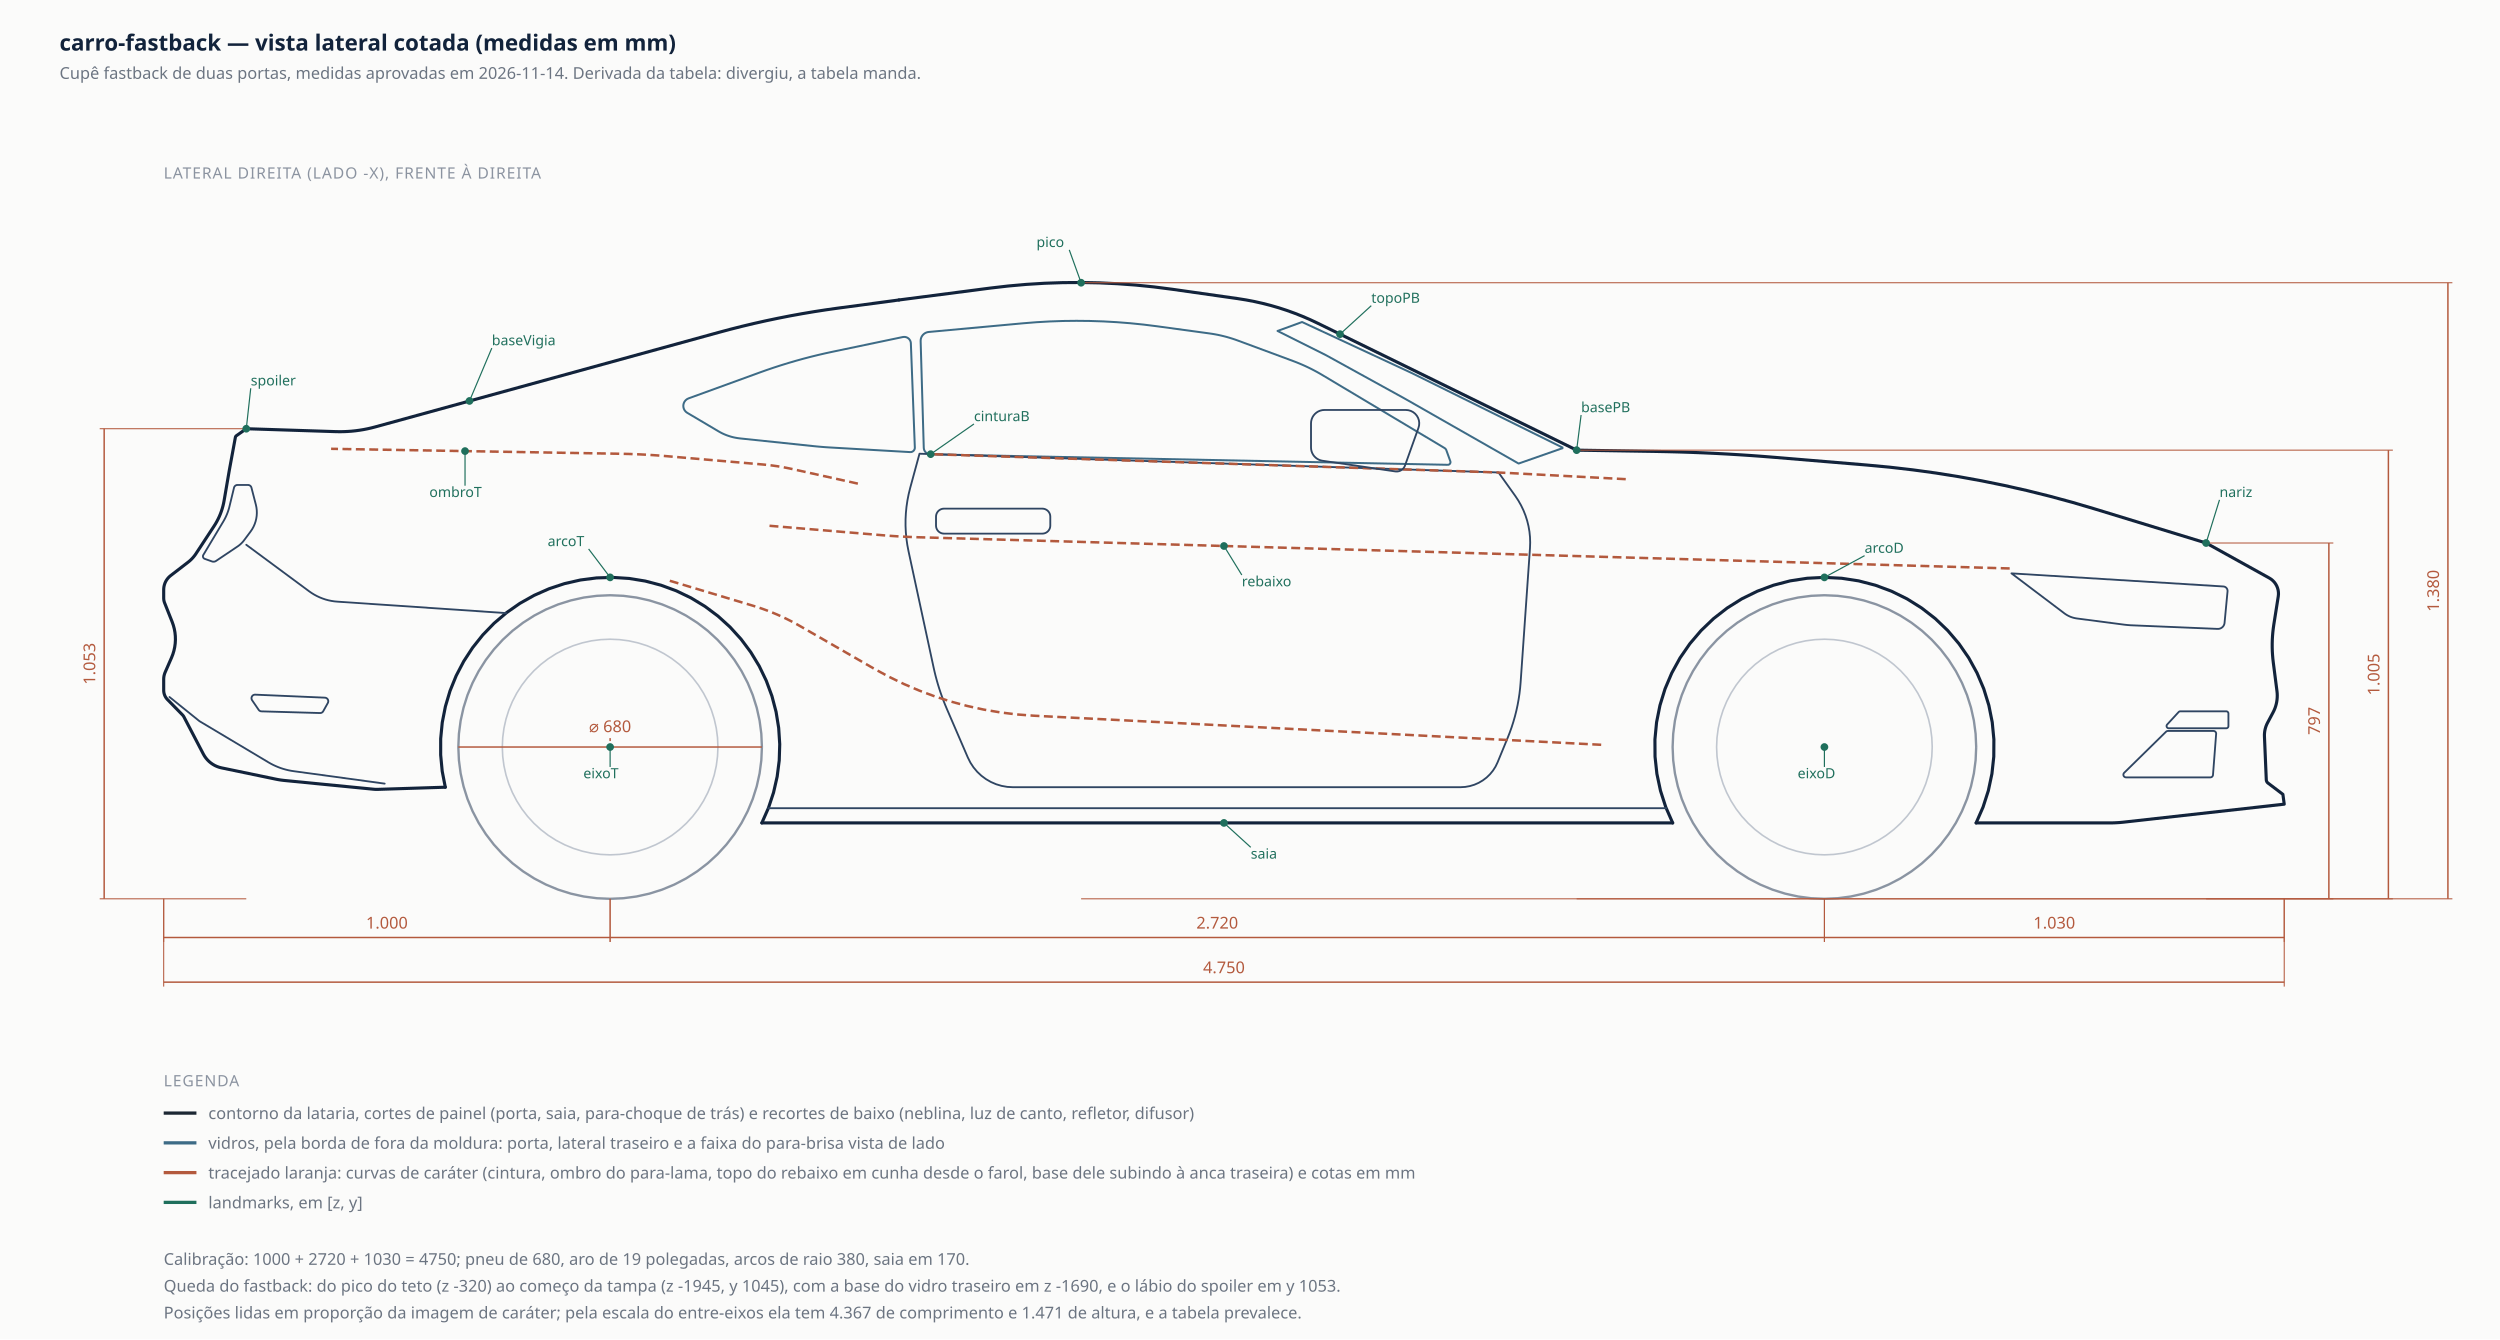
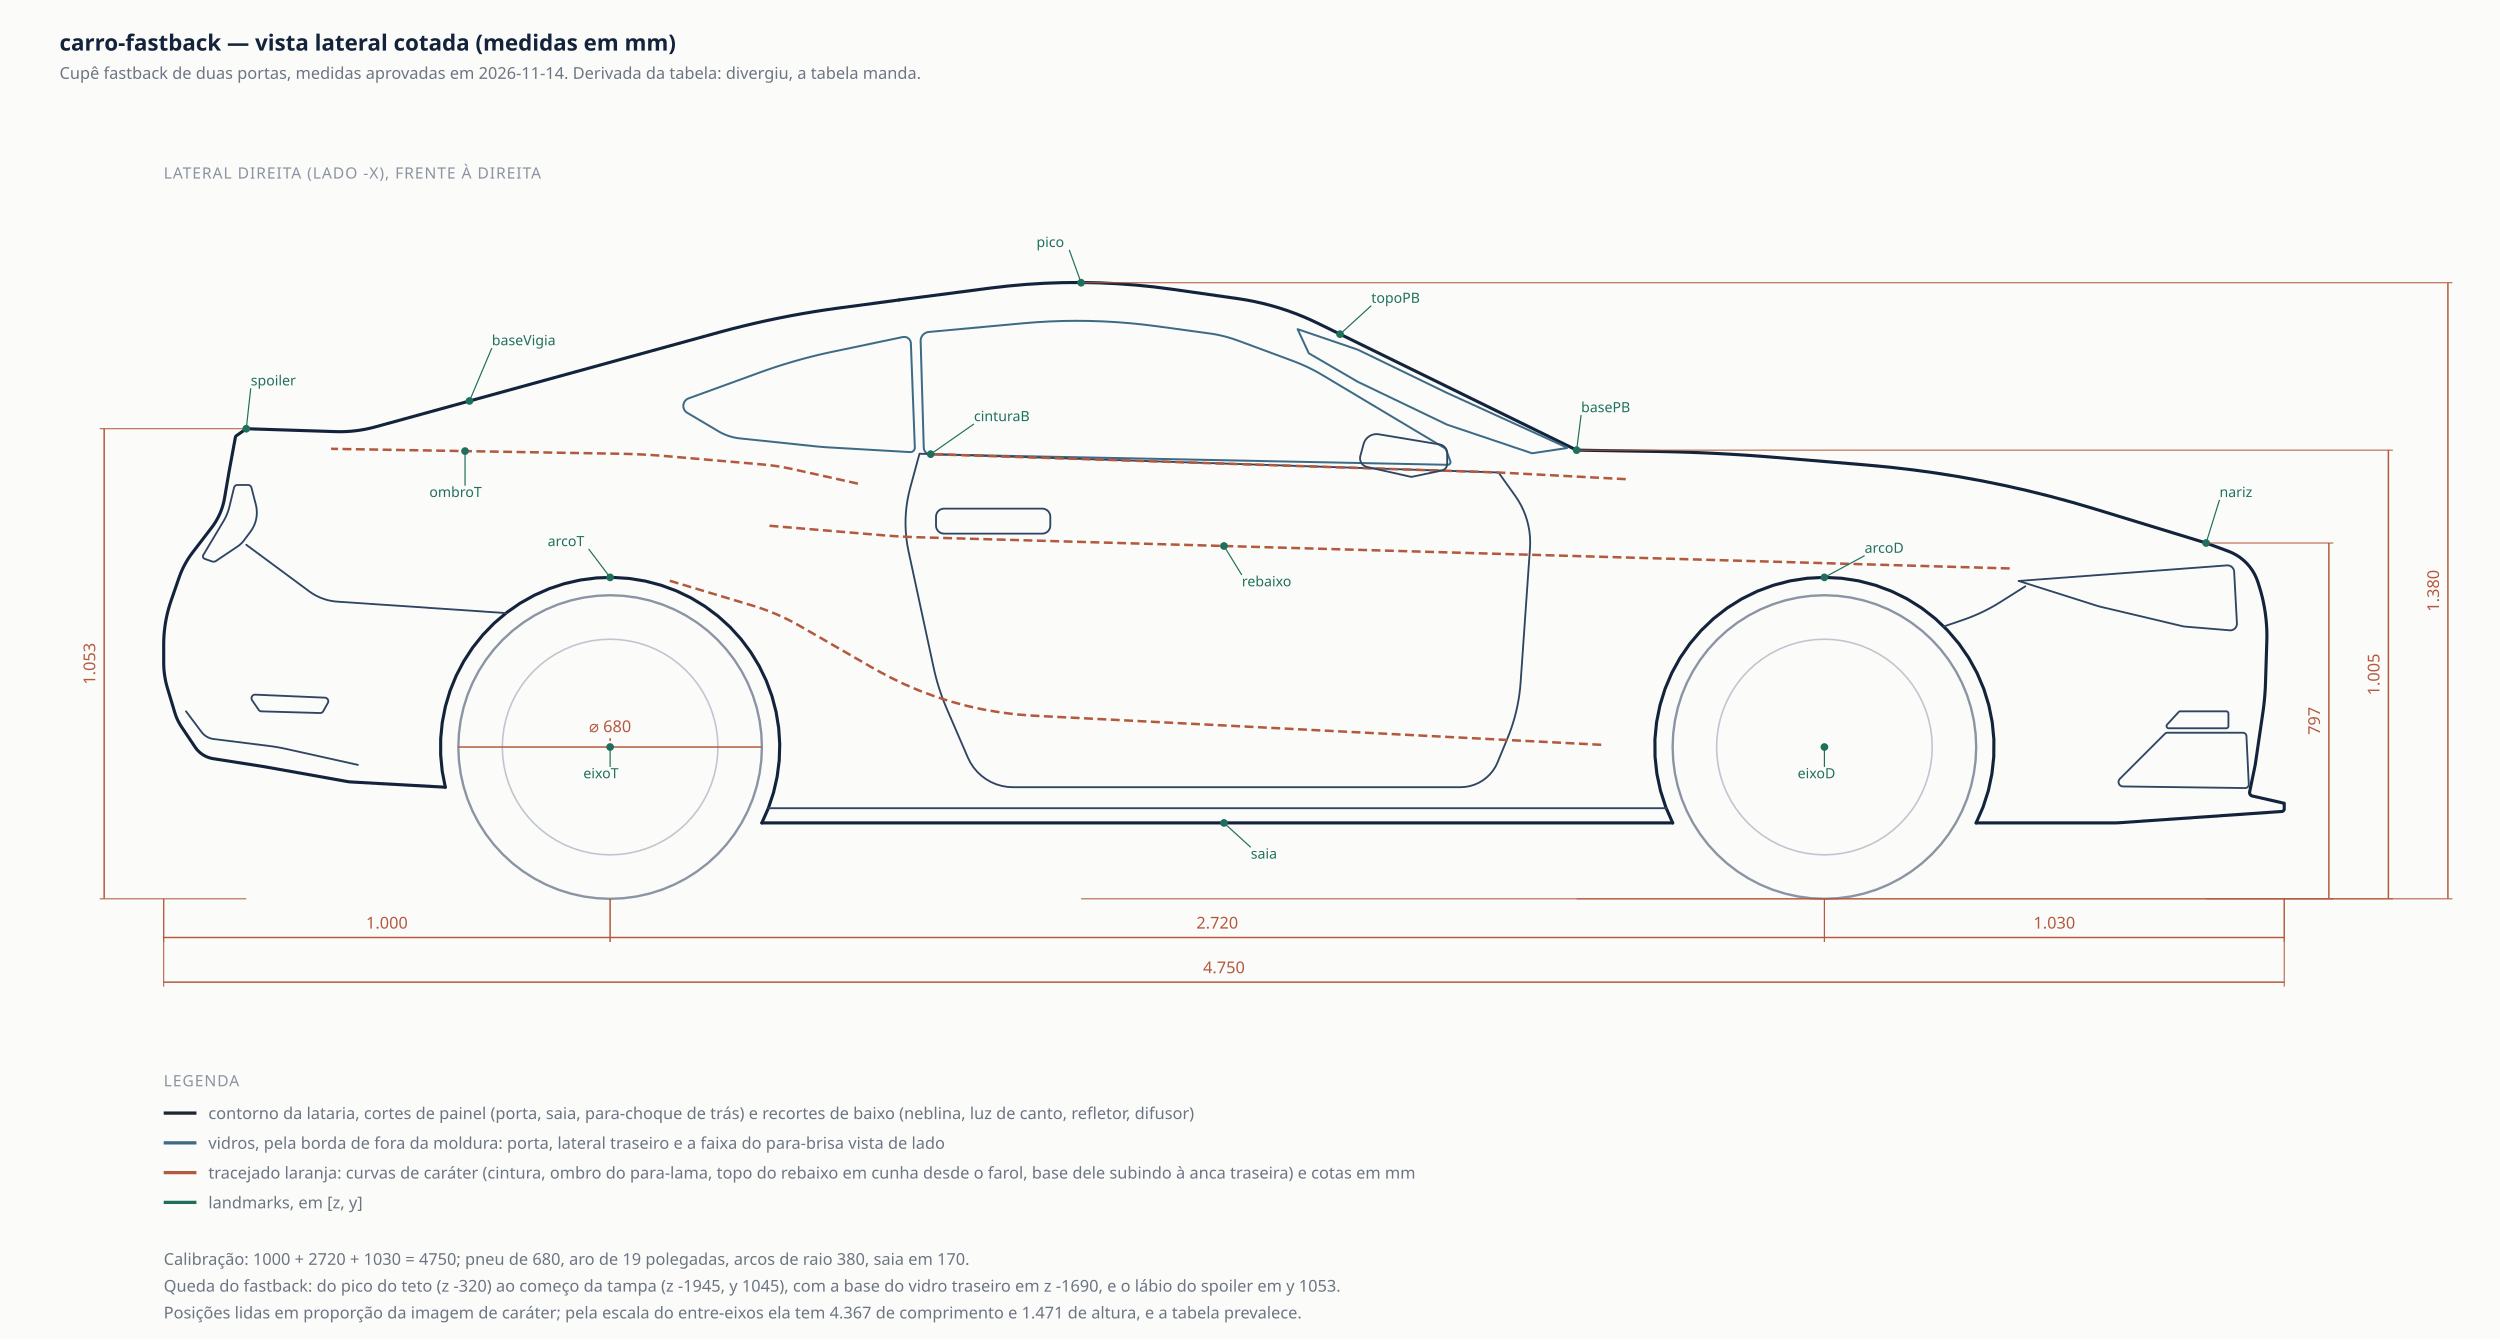
<svg xmlns="http://www.w3.org/2000/svg" viewBox="0 0 1680 900" width="1680" height="900" font-family="ui-sans-serif, system-ui, sans-serif">
  <rect width="1680" height="900" fill="#fbfbfa" />
  <style>
  .contorno{fill:none;stroke:#12233b;stroke-width:2.1;stroke-linejoin:round;stroke-linecap:round}
  .painel{fill:none;stroke:#2f4562;stroke-width:1.25;stroke-linejoin:round;stroke-linecap:round}
  .vidro{fill:none;stroke:#3d6b86;stroke-width:1.35;stroke-linejoin:round}
  .cromo{fill:none;stroke:#8a94a2;stroke-width:1.4;stroke-linejoin:round}
  .roda{fill:none;stroke:#8a94a2;stroke-width:1.6}
  .aro{fill:none;stroke:#c0c6cf;stroke-width:1.1}
  .oculta{fill:none;stroke:#8a94a2;stroke-width:1.1;stroke-dasharray:5 3}
  .eixo{fill:none;stroke:#c8ccd2;stroke-width:1;stroke-dasharray:9 4 2 4}
  .carater{fill:none;stroke:#b3593d;stroke-width:1.7;stroke-dasharray:6 3}
  .corte{fill:none;stroke:#6a4c93;stroke-width:1.9;stroke-dasharray:12 3 2 3}
  .cortet{fill:#6a4c93;font-size:11px;font-weight:700}
  .cota{stroke:#b3593d;stroke-width:1;fill:none}
  .ext{stroke:#b3593d;stroke-width:0.7;fill:none}
  .cotat{fill:#b3593d;font-size:11px}
  .lm{fill:#1f6f5c}
  .lmt{fill:#1f6f5c;font-size:9.5px}
  .tit{fill:#12233b;font-size:15px;font-weight:600}
  .sub{fill:#6b7481;font-size:11px}
  .rot{fill:#8b93a0;font-size:10.5px;letter-spacing:.06em}
</style>
  <text x="40" y="34" class="tit">carro-fastback — vista lateral cotada (medidas em mm)</text>
  <text x="40" y="53" class="sub">Cupê fastback de duas portas, medidas aprovadas em 2026-11-14. Derivada da tabela: divergiu, a tabela manda.</text>
  <text x="110" y="120" class="rot">LATERAL DIREITA (LADO -X), FRENTE À DIREITA</text>
-   <path class="contorno" d="M 1327.96 553 L 1417.48 553 L 1418.48 552.99 L 1419.48 552.98 L 1420.49 552.95 L 1421.49 552.91 L 1422.49 552.86 L 1423.49 552.8 L 1424.5 552.73 L 1425.5 552.64 L 1426.49 552.55 L 1427.49 552.44 L 1535 540.4 L 1534.1 533.8 L 1524.13 526.25 L 1523.92 526.08 L 1523.74 525.9 L 1523.57 525.7 L 1523.41 525.48 L 1523.28 525.25 L 1523.17 525.01 L 1523.08 524.77 L 1523.01 524.51 L 1522.96 524.25 L 1522.94 523.99 L 1521.71 494.9 L 1521.69 493.94 L 1521.73 492.99 L 1521.82 492.03 L 1521.95 491.09 L 1522.14 490.15 L 1522.38 489.22 L 1522.66 488.3 L 1523 487.41 L 1523.38 486.53 L 1523.81 485.67 L 1527.49 478.76 L 1528.15 477.43 L 1528.73 476.06 L 1529.21 474.66 L 1529.61 473.24 L 1529.93 471.79 L 1530.15 470.32 L 1530.28 468.84 L 1530.32 467.36 L 1530.27 465.88 L 1530.12 464.4 L 1527.65 445.19 L 1527.36 442.65 L 1527.14 440.09 L 1526.99 437.54 L 1526.92 434.98 L 1526.92 432.41 L 1526.99 429.85 L 1527.14 427.29 L 1527.36 424.74 L 1527.65 422.2 L 1528.01 419.66 L 1530.99 400.8 L 1531.13 399.34 L 1531.09 397.87 L 1530.87 396.43 L 1530.48 395.01 L 1529.92 393.66 L 1529.2 392.39 L 1528.33 391.21 L 1527.32 390.15 L 1526.19 389.22 L 1524.95 388.43 L 1482.5 364.9" />
+   <path class="contorno" d="M 1327.96 553 L 1419.38 553 L 1420.01 553 L 1420.63 552.99 L 1421.25 552.98 L 1421.88 552.97 L 1422.5 552.95 L 1423.12 552.92 L 1423.74 552.89 L 1424.37 552.86 L 1424.99 552.83 L 1425.61 552.78 L 1533.32 545.32 L 1533.59 545.28 L 1533.85 545.2 L 1534.09 545.08 L 1534.32 544.93 L 1534.52 544.75 L 1534.68 544.54 L 1534.82 544.3 L 1534.92 544.05 L 1534.98 543.79 L 1535 543.52 L 1535 539.8 L 1513.59 534.92 L 1513.24 534.81 L 1512.9 534.65 L 1512.6 534.43 L 1512.33 534.18 L 1512.11 533.88 L 1511.93 533.55 L 1511.81 533.2 L 1511.74 532.84 L 1511.73 532.47 L 1511.77 532.1 L 1515.4 514.51 L 1515.42 514.4 L 1515.44 514.3 L 1515.46 514.2 L 1515.47 514.1 L 1515.49 514 L 1515.51 513.9 L 1515.53 513.79 L 1515.54 513.69 L 1515.56 513.59 L 1515.58 513.49 L 1520.61 479.17 L 1520.9 477.13 L 1521.16 475.1 L 1521.4 473.06 L 1521.61 471.02 L 1521.81 468.97 L 1521.98 466.93 L 1522.12 464.88 L 1522.25 462.83 L 1522.35 460.78 L 1522.42 458.73 L 1523.3 430.87 L 1523.36 427.13 L 1523.29 423.39 L 1523.09 419.66 L 1522.76 415.93 L 1522.31 412.22 L 1521.74 408.52 L 1521.04 404.85 L 1520.22 401.2 L 1519.27 397.58 L 1518.2 394 L 1517.33 391.25 L 1516.3 388.46 L 1515.03 385.77 L 1513.51 383.21 L 1511.77 380.8 L 1509.82 378.55 L 1507.67 376.5 L 1505.35 374.64 L 1502.86 373.01 L 1500.24 371.61 L 1497.5 370.45 L 1482.5 364.9" />
  <path class="contorno" d="M 1482.5 364.9 L 1407.5 341.95 L 1392.51 337.54 L 1377.43 333.45 L 1362.26 329.68 L 1347.02 326.24 L 1331.71 323.12 L 1316.33 320.33 L 1300.9 317.87 L 1285.42 315.75 L 1269.9 313.95 L 1254.34 312.49 L 1192.58 307.34 L 1184.57 306.7 L 1176.55 306.11 L 1168.52 305.58 L 1160.5 305.1 L 1152.47 304.67 L 1144.43 304.3 L 1136.4 303.98 L 1128.36 303.72 L 1120.32 303.51 L 1112.28 303.35 L 1059.5 302.5" />
  <path class="contorno" d="M 1059.5 302.5 L 885.59 217.25 L 880.48 214.84 L 875.29 212.59 L 870.03 210.51 L 864.72 208.59 L 859.34 206.84 L 853.91 205.26 L 848.44 203.86 L 842.92 202.62 L 837.37 201.56 L 831.79 200.67 L 787.6 194.37 L 775.43 192.8 L 763.23 191.56 L 750.99 190.66 L 738.74 190.08 L 726.47 189.84 L 714.21 189.93 L 701.95 190.35 L 689.7 191.11 L 677.48 192.2 L 665.3 193.61 L 604.1 201.58" />
  <path class="contorno" d="M 604.1 201.58 L 563.3 207.04 L 555.16 208.19 L 547.04 209.44 L 538.93 210.81 L 530.84 212.28 L 522.78 213.87 L 514.73 215.56 L 506.71 217.36 L 498.72 219.27 L 490.75 221.29 L 482.81 223.42 L 252.17 286.88 L 249.54 287.56 L 246.9 288.16 L 244.24 288.68 L 241.56 289.12 L 238.88 289.48 L 236.18 289.76 L 233.48 289.95 L 230.77 290.07 L 228.06 290.1 L 225.35 290.05 L 165.5 288.1" />
-   <path class="contorno" d="M 165.5 288.1 L 158.9 292.78 L 158.79 292.86 L 158.68 292.95 L 158.59 293.06 L 158.5 293.16 L 158.42 293.28 L 158.35 293.4 L 158.29 293.52 L 158.24 293.65 L 158.2 293.78 L 158.17 293.92 L 154.11 315.95 L 154.11 315.96 L 154.11 315.97 L 154.1 315.98 L 154.1 315.99 L 154.1 316 L 154.1 316.01 L 154.1 316.02 L 154.09 316.03 L 154.09 316.04 L 154.09 316.05 L 150.59 336.46 L 150.24 338.27 L 149.81 340.07 L 149.31 341.85 L 148.74 343.61 L 148.1 345.35 L 147.39 347.05 L 146.6 348.73 L 145.75 350.37 L 144.84 351.97 L 143.85 353.54 L 131.72 372.02 L 131.27 372.68 L 130.8 373.33 L 130.3 373.96 L 129.79 374.57 L 129.25 375.17 L 128.7 375.75 L 128.12 376.31 L 127.53 376.85 L 126.92 377.37 L 126.29 377.87 L 114.68 386.8 L 113.84 387.51 L 113.07 388.29 L 112.38 389.14 L 111.76 390.05 L 111.23 391.01 L 110.79 392.01 L 110.45 393.06 L 110.2 394.12 L 110.05 395.21 L 110 396.31 L 110 401.88 L 110.01 402.22 L 110.03 402.56 L 110.06 402.9 L 110.1 403.23 L 110.16 403.57 L 110.23 403.9 L 110.31 404.23 L 110.41 404.56 L 110.52 404.88 L 110.64 405.2 L 115.66 417.83 L 116.48 420.17 L 117.12 422.57 L 117.57 425.01 L 117.82 427.48 L 117.88 429.96 L 117.74 432.43 L 117.4 434.89 L 116.87 437.31 L 116.15 439.69 L 115.25 442 L 111.01 451.7 L 110.82 452.16 L 110.65 452.62 L 110.5 453.09 L 110.37 453.57 L 110.25 454.05 L 110.16 454.54 L 110.09 455.03 L 110.04 455.52 L 110.01 456.02 L 110 456.51 L 110 463.83 L 110.03 464.53 L 110.11 465.22 L 110.24 465.9 L 110.43 466.57 L 110.67 467.23 L 110.95 467.86 L 111.29 468.47 L 111.67 469.06 L 112.1 469.61 L 112.56 470.12 L 122.58 480.37 L 122.7 480.5 L 122.82 480.63 L 122.93 480.76 L 123.04 480.9 L 123.15 481.04 L 123.25 481.18 L 123.35 481.33 L 123.44 481.48 L 123.53 481.63 L 123.61 481.78 L 136.65 506.74 L 137.45 508.12 L 138.37 509.42 L 139.4 510.64 L 140.53 511.76 L 141.76 512.77 L 143.07 513.67 L 144.45 514.46 L 145.9 515.11 L 147.4 515.64 L 148.95 516.03 L 185.16 523.55 L 185.79 523.68 L 186.42 523.8 L 187.05 523.91 L 187.68 524.02 L 188.31 524.12 L 188.95 524.21 L 189.58 524.29 L 190.22 524.37 L 190.85 524.45 L 191.49 524.51 L 250.95 530.35 L 251.26 530.38 L 251.57 530.4 L 251.88 530.42 L 252.19 530.44 L 252.5 530.45 L 252.81 530.46 L 253.13 530.46 L 253.44 530.46 L 253.75 530.46 L 254.06 530.45 L 299.24 529" />
+   <path class="contorno" d="M 165.5 288.1 L 158.9 292.78 L 158.79 292.86 L 158.68 292.95 L 158.59 293.06 L 158.5 293.16 L 158.42 293.28 L 158.35 293.4 L 158.29 293.52 L 158.24 293.65 L 158.2 293.78 L 158.17 293.92 L 154.11 315.95 L 154.11 315.96 L 154.11 315.97 L 154.1 315.98 L 154.1 315.99 L 154.1 316 L 154.1 316.01 L 154.1 316.02 L 154.09 316.03 L 154.09 316.04 L 154.09 316.05 L 150.88 334.77 L 150.46 336.9 L 149.94 339.01 L 149.31 341.1 L 148.59 343.15 L 147.77 345.16 L 146.85 347.13 L 145.83 349.06 L 144.73 350.93 L 143.54 352.75 L 142.25 354.51 L 129.39 371.31 L 128.25 372.85 L 127.15 374.43 L 126.11 376.04 L 125.12 377.69 L 124.18 379.37 L 123.3 381.08 L 122.47 382.81 L 121.7 384.57 L 120.99 386.35 L 120.33 388.16 L 114.95 403.7 L 114.02 406.55 L 113.18 409.43 L 112.44 412.33 L 111.79 415.26 L 111.25 418.21 L 110.8 421.18 L 110.45 424.15 L 110.2 427.14 L 110.05 430.14 L 110 433.14 L 110 445.19 L 110.03 446.94 L 110.1 448.69 L 110.23 450.43 L 110.41 452.17 L 110.64 453.91 L 110.92 455.63 L 111.24 457.35 L 111.62 459.06 L 112.05 460.75 L 112.53 462.43 L 117.44 478.8 L 117.77 479.83 L 118.12 480.84 L 118.51 481.85 L 118.92 482.84 L 119.37 483.83 L 119.84 484.79 L 120.35 485.75 L 120.88 486.68 L 121.44 487.6 L 122.02 488.51 L 131.12 502.07 L 131.99 503.26 L 132.97 504.38 L 134.03 505.42 L 135.17 506.37 L 136.38 507.21 L 137.67 507.96 L 139.01 508.6 L 140.39 509.12 L 141.82 509.53 L 143.27 509.82 L 176.56 515.05 L 176.75 515.08 L 176.93 515.11 L 177.12 515.14 L 177.31 515.17 L 177.5 515.2 L 177.69 515.24 L 177.88 515.27 L 178.06 515.3 L 178.25 515.33 L 178.44 515.37 L 233.06 525.14 L 233.35 525.19 L 233.64 525.24 L 233.93 525.28 L 234.22 525.32 L 234.51 525.36 L 234.8 525.39 L 235.09 525.42 L 235.38 525.44 L 235.67 525.46 L 235.96 525.48 L 299.24 529" />
  <path class="contorno" d="M 299.24 529 L 297.16 518.25 L 296.13 507.34 L 296.14 496.39 L 297.2 485.49 L 299.31 474.74 L 302.43 464.24 L 306.55 454.1 L 311.63 444.39 L 317.61 435.22 L 324.45 426.66 L 332.07 418.79 L 340.42 411.7 L 349.4 405.44 L 358.95 400.07 L 368.97 395.64 L 379.36 392.19 L 390.04 389.76 L 400.9 388.36 L 411.85 388.02 L 422.78 388.72 L 433.59 390.47 L 444.19 393.25 L 454.47 397.03 L 464.33 401.78 L 473.7 407.46 L 482.48 414.01 L 490.59 421.37 L 497.96 429.48 L 504.51 438.25 L 510.19 447.61 L 514.95 457.48 L 518.74 467.76 L 521.52 478.35 L 523.27 489.16 L 523.98 500.09 L 523.64 511.04 L 522.25 521.9 L 519.82 532.58 L 516.38 542.98 L 511.96 553" />
  <path class="contorno" d="M 511.96 553 L 1124.04 553" />
  <path class="contorno" d="M 1124.04 553 L 1119.39 542.38 L 1115.84 531.35 L 1113.43 520.01 L 1112.18 508.48 L 1112.11 496.89 L 1113.22 485.35 L 1115.5 473.98 L 1118.91 462.91 L 1123.44 452.23 L 1129.02 442.08 L 1135.61 432.54 L 1143.13 423.72 L 1151.51 415.7 L 1160.66 408.59 L 1170.48 402.43 L 1180.88 397.31 L 1191.75 393.27 L 1202.97 390.35 L 1214.42 388.59 L 1226 388 L 1237.58 388.59 L 1249.03 390.35 L 1260.25 393.27 L 1271.12 397.31 L 1281.52 402.43 L 1291.34 408.59 L 1300.49 415.7 L 1308.87 423.72 L 1316.39 432.54 L 1322.98 442.08 L 1328.56 452.23 L 1333.09 462.91 L 1336.5 473.98 L 1338.78 485.35 L 1339.89 496.89 L 1339.82 508.48 L 1338.57 520.01 L 1336.16 531.35 L 1332.61 542.38 L 1327.96 553" />
  <path class="vidro" d="M 972.88 312.35 L 973.23 312.32 L 973.56 312.23 L 973.87 312.07 L 974.15 311.86 L 974.38 311.6 L 974.55 311.3 L 974.67 310.97 L 974.72 310.62 L 974.7 310.27 L 974.61 309.94 L 971.96 302.61 L 971.89 302.42 L 971.8 302.23 L 971.7 302.05 L 971.58 301.88 L 971.46 301.72 L 971.32 301.56 L 971.17 301.42 L 971.02 301.29 L 970.85 301.16 L 970.68 301.05 L 888.69 252.07 L 886.79 250.96 L 884.87 249.88 L 882.92 248.84 L 880.96 247.83 L 878.98 246.86 L 876.98 245.92 L 874.97 245.03 L 872.94 244.17 L 870.89 243.34 L 868.83 242.56 L 831.77 228.83 L 829.92 228.17 L 828.05 227.55 L 826.17 226.97 L 824.27 226.42 L 822.37 225.93 L 820.45 225.47 L 818.53 225.05 L 816.59 224.68 L 814.65 224.35 L 812.7 224.06 L 777.5 219.25 L 768.53 218.13 L 759.53 217.21 L 750.51 216.5 L 741.48 215.99 L 732.44 215.69 L 723.4 215.59 L 714.36 215.7 L 705.32 216.02 L 696.29 216.54 L 687.27 217.27 L 624.11 223.08 L 623.22 223.23 L 622.36 223.52 L 621.56 223.92 L 620.82 224.45 L 620.17 225.08 L 619.62 225.8 L 619.19 226.59 L 618.88 227.44 L 618.71 228.33 L 618.67 229.23 L 620.77 300.92 L 620.85 301.6 L 621.02 302.26 L 621.29 302.89 L 621.66 303.47 L 622.1 303.98 L 622.63 304.43 L 623.21 304.79 L 623.84 305.05 L 624.5 305.22 L 625.18 305.29 L 972.88 312.35" />
-   <path class="vidro" d="M 1050.5 301 L 1020.5 311.5 L 943.7 267.7 L 890.9 238.6 L 858.5 222.4 L 875 216.4 L 948.5 250.6 L 1050.5 301" />
+   <path class="vidro" d="M 1053.5 301 L 1029.5 304.6 L 972.5 285.4 L 912.5 256.6 L 879.5 237.4 L 872 221.2 L 912.5 235 L 972.5 264.1 L 1053.5 301" />
  <path class="vidro" d="M 611.6 303.81 L 612.1 303.8 L 612.59 303.7 L 613.06 303.53 L 613.49 303.28 L 613.88 302.96 L 614.2 302.58 L 614.46 302.15 L 614.65 301.69 L 614.75 301.2 L 614.77 300.7 L 612.1 230.72 L 612.01 229.95 L 611.78 229.2 L 611.42 228.51 L 610.95 227.88 L 610.38 227.35 L 609.72 226.92 L 609 226.62 L 608.24 226.44 L 607.46 226.4 L 606.68 226.49 L 559.64 236.34 L 554.63 237.42 L 549.63 238.58 L 544.65 239.81 L 539.69 241.11 L 534.75 242.48 L 529.83 243.92 L 524.93 245.43 L 520.05 247.01 L 515.19 248.66 L 510.36 250.38 L 462.73 267.7 L 461.64 268.24 L 460.7 269.01 L 459.96 269.97 L 459.45 271.08 L 459.2 272.27 L 459.23 273.49 L 459.52 274.67 L 460.08 275.75 L 460.86 276.68 L 461.83 277.42 L 482.73 289.79 L 484.08 290.55 L 485.46 291.26 L 486.87 291.9 L 488.31 292.48 L 489.77 292.99 L 491.25 293.45 L 492.75 293.84 L 494.26 294.16 L 495.79 294.42 L 497.32 294.62 L 546.92 299.82 L 548.04 299.93 L 549.15 300.04 L 550.27 300.14 L 551.39 300.24 L 552.51 300.33 L 553.62 300.42 L 554.74 300.51 L 555.86 300.58 L 556.98 300.66 L 558.1 300.72 L 611.6 303.81" />
  <path class="painel" d="M 1007 317.5 L 1018.25 333.25 L 1020.3 336.35 L 1022.14 339.58 L 1023.75 342.93 L 1025.12 346.38 L 1026.26 349.92 L 1027.14 353.52 L 1027.78 357.19 L 1028.16 360.88 L 1028.28 364.6 L 1028.15 368.31 L 1021.85 458.62 L 1021.52 462.46 L 1021.07 466.28 L 1020.49 470.09 L 1019.8 473.88 L 1018.98 477.64 L 1018.04 481.38 L 1016.98 485.08 L 1015.81 488.75 L 1014.51 492.38 L 1013.1 495.96 L 1006.38 512.28 L 1005 515.15 L 1003.29 517.83 L 1001.27 520.3 L 998.98 522.51 L 996.44 524.43 L 993.7 526.05 L 990.78 527.33 L 987.73 528.25 L 984.6 528.81 L 981.42 529 L 680.7 529 L 676.87 528.78 L 673.09 528.11 L 669.41 527.01 L 665.89 525.49 L 662.57 523.57 L 659.49 521.28 L 656.7 518.65 L 654.23 515.71 L 652.12 512.51 L 650.4 509.08 L 636.32 476.48 L 635.19 473.78 L 634.1 471.06 L 633.08 468.32 L 632.1 465.56 L 631.18 462.78 L 630.32 459.99 L 629.51 457.17 L 628.75 454.35 L 628.05 451.51 L 627.4 448.65 L 610.53 370.45 L 609.72 366.22 L 609.12 361.96 L 608.72 357.67 L 608.52 353.37 L 608.53 349.07 L 608.75 344.77 L 609.17 340.49 L 609.8 336.23 L 610.63 332.01 L 611.66 327.83 L 617.9 304.9 L 1007 317.5" />
  <path class="painel" d="M 516.33 543.1 L 1119.67 543.1" />
  <path class="painel" d="M 340.03 412 L 226.71 404.31 L 224.67 404.12 L 222.64 403.8 L 220.64 403.38 L 218.66 402.84 L 216.72 402.18 L 214.82 401.42 L 212.96 400.55 L 211.16 399.58 L 209.42 398.51 L 207.73 397.34 L 165.5 366.1" />
  <path class="carater" d="M 1092.5 322 L 1016.15 317.98 L 1014.32 317.89 L 1012.49 317.8 L 1010.66 317.71 L 1008.83 317.63 L 1007 317.55 L 1005.17 317.47 L 1003.34 317.4 L 1001.5 317.33 L 999.67 317.27 L 997.84 317.2 L 625.4 305.2" />
  <path class="carater" d="M 576.5 325 L 532.19 315.15 L 530.26 314.74 L 528.31 314.35 L 526.36 313.98 L 524.41 313.64 L 522.45 313.32 L 520.49 313.04 L 518.52 312.77 L 516.55 312.54 L 514.58 312.33 L 512.61 312.14 L 448.04 306.55 L 444.93 306.29 L 441.82 306.05 L 438.71 305.84 L 435.6 305.64 L 432.49 305.47 L 429.37 305.32 L 426.25 305.19 L 423.14 305.08 L 420.02 305 L 416.9 304.93 L 222.5 301.6" />
  <path class="carater" d="M 1350.5 382 L 617.64 361.05 L 615.17 360.98 L 612.7 360.88 L 610.24 360.78 L 607.77 360.66 L 605.31 360.53 L 602.85 360.39 L 600.38 360.23 L 597.92 360.06 L 595.46 359.87 L 593 359.67 L 515.6 353.2" />
  <path class="carater" d="M 1076 500.5 L 694.65 480.95 L 683.37 480.11 L 672.15 478.73 L 661 476.83 L 649.95 474.4 L 639.03 471.46 L 628.26 468 L 617.67 464.04 L 607.27 459.59 L 597.09 454.65 L 587.16 449.24 L 537.58 420.69 L 534.56 418.99 L 531.5 417.37 L 528.4 415.81 L 525.27 414.33 L 522.1 412.92 L 518.9 411.59 L 515.67 410.33 L 512.42 409.14 L 509.13 408.03 L 505.83 407 L 447.5 389.5" />
-   <path class="painel" d="M 1496.91 397.39 L 1496.91 396.91 L 1496.84 396.43 L 1496.7 395.97 L 1496.48 395.54 L 1496.2 395.15 L 1495.86 394.81 L 1495.47 394.53 L 1495.04 394.32 L 1494.58 394.18 L 1494.11 394.11 L 1351.7 385.3 L 1387.2 412.13 L 1387.96 412.67 L 1388.74 413.17 L 1389.55 413.63 L 1390.38 414.05 L 1391.23 414.43 L 1392.1 414.76 L 1392.99 415.04 L 1393.89 415.28 L 1394.8 415.47 L 1395.72 415.62 L 1427.37 419.76 L 1427.9 419.82 L 1428.43 419.88 L 1428.95 419.94 L 1429.48 419.99 L 1430.01 420.04 L 1430.53 420.08 L 1431.06 420.12 L 1431.59 420.16 L 1432.12 420.19 L 1432.65 420.21 L 1490.23 422.62 L 1490.92 422.6 L 1491.59 422.47 L 1492.23 422.25 L 1492.83 421.92 L 1493.38 421.52 L 1493.86 421.03 L 1494.26 420.48 L 1494.57 419.87 L 1494.79 419.22 L 1494.9 418.55 L 1496.91 397.39" />
+   <path class="painel" d="M 1501.35 384.19 L 1501.25 383.48 L 1501.05 382.79 L 1500.73 382.15 L 1500.32 381.56 L 1499.83 381.05 L 1499.25 380.62 L 1498.62 380.29 L 1497.94 380.06 L 1497.23 379.95 L 1496.52 379.94 L 1356.5 390.4 L 1408.38 406.83 L 1408.8 406.96 L 1409.23 407.09 L 1409.66 407.22 L 1410.08 407.34 L 1410.51 407.46 L 1410.94 407.58 L 1411.37 407.69 L 1411.8 407.8 L 1412.23 407.91 L 1412.66 408.01 L 1466.19 420.69 L 1466.45 420.75 L 1466.71 420.81 L 1466.98 420.86 L 1467.24 420.91 L 1467.51 420.95 L 1467.77 420.99 L 1468.04 421.03 L 1468.31 421.06 L 1468.57 421.09 L 1468.84 421.11 L 1498.35 423.57 L 1499.12 423.57 L 1499.88 423.44 L 1500.6 423.18 L 1501.27 422.8 L 1501.86 422.31 L 1502.37 421.73 L 1502.76 421.08 L 1503.04 420.36 L 1503.2 419.61 L 1503.22 418.84 L 1501.35 384.19" />
  <path class="painel" d="M 168.97 327.7 L 168.87 327.4 L 168.73 327.11 L 168.56 326.85 L 168.35 326.61 L 168.11 326.4 L 167.85 326.23 L 167.57 326.08 L 167.27 325.98 L 166.96 325.92 L 166.64 325.9 L 159.59 325.9 L 159.27 325.92 L 158.96 325.98 L 158.65 326.09 L 158.37 326.23 L 158.1 326.41 L 157.87 326.63 L 157.66 326.87 L 157.49 327.14 L 157.35 327.43 L 157.26 327.73 L 154.19 340.39 L 153.92 341.44 L 153.61 342.48 L 153.28 343.51 L 152.91 344.53 L 152.52 345.54 L 152.09 346.54 L 151.64 347.52 L 151.15 348.49 L 150.64 349.45 L 150.1 350.39 L 136.63 372.92 L 136.49 373.2 L 136.4 373.51 L 136.37 373.83 L 136.4 374.14 L 136.48 374.45 L 136.61 374.74 L 136.79 375 L 137.02 375.22 L 137.28 375.4 L 137.56 375.54 L 142.47 377.29 L 142.74 377.37 L 143.02 377.43 L 143.3 377.46 L 143.58 377.46 L 143.86 377.44 L 144.13 377.39 L 144.4 377.32 L 144.66 377.22 L 144.92 377.1 L 145.16 376.96 L 159.65 367.22 L 160.15 366.87 L 160.64 366.5 L 161.11 366.12 L 161.57 365.72 L 162.02 365.31 L 162.45 364.88 L 162.87 364.44 L 163.28 363.99 L 163.67 363.52 L 164.04 363.03 L 168.35 357.25 L 169.43 355.66 L 170.36 353.98 L 171.13 352.23 L 171.75 350.41 L 172.2 348.55 L 172.49 346.65 L 172.6 344.74 L 172.54 342.82 L 172.31 340.92 L 171.91 339.04 L 168.97 327.7" />
  <path class="painel" d="M 705.8 347.2 L 705.73 346.36 L 705.54 345.53 L 705.21 344.75 L 704.77 344.03 L 704.22 343.38 L 703.57 342.83 L 702.85 342.39 L 702.07 342.06 L 701.24 341.87 L 700.4 341.8 L 634.4 341.8 L 633.56 341.87 L 632.73 342.06 L 631.95 342.39 L 631.23 342.83 L 630.58 343.38 L 630.03 344.03 L 629.59 344.75 L 629.26 345.53 L 629.07 346.36 L 629 347.2 L 629 353.2 L 629.07 354.04 L 629.26 354.87 L 629.59 355.65 L 630.03 356.37 L 630.58 357.02 L 631.23 357.57 L 631.95 358.01 L 632.73 358.34 L 633.56 358.53 L 634.4 358.6 L 700.4 358.6 L 701.24 358.53 L 702.07 358.34 L 702.85 358.01 L 703.57 357.57 L 704.22 357.02 L 704.77 356.37 L 705.21 355.65 L 705.54 354.87 L 705.73 354.04 L 705.8 353.2 L 705.8 347.2" />
-   <path class="painel" d="M 953.2 287.53 L 953.63 285.86 L 953.72 284.14 L 953.49 282.44 L 952.94 280.81 L 952.09 279.32 L 950.97 278.01 L 949.62 276.94 L 948.09 276.15 L 946.44 275.66 L 944.73 275.5 L 890 275.5 L 888.59 275.61 L 887.22 275.94 L 885.91 276.48 L 884.71 277.22 L 883.64 278.14 L 882.72 279.21 L 881.98 280.41 L 881.44 281.72 L 881.11 283.09 L 881 284.5 L 881 300.72 L 881.09 302 L 881.36 303.25 L 881.81 304.45 L 882.42 305.58 L 883.19 306.61 L 884.1 307.51 L 885.12 308.28 L 886.24 308.9 L 887.44 309.35 L 888.7 309.63 L 937.63 316.79 L 938.46 316.85 L 939.28 316.8 L 940.08 316.64 L 940.86 316.37 L 941.59 315.99 L 942.27 315.52 L 942.87 314.96 L 943.39 314.33 L 943.82 313.62 L 944.15 312.87 L 953.2 287.53" />
+   <path class="painel" d="M 972.5 304.58 L 972.44 303.74 L 972.26 302.92 L 971.97 302.13 L 971.58 301.38 L 971.08 300.7 L 970.49 300.1 L 969.82 299.59 L 969.09 299.17 L 968.31 298.86 L 967.49 298.66 L 926.51 291.84 L 925.2 291.71 L 923.88 291.79 L 922.59 292.05 L 921.35 292.5 L 920.18 293.13 L 919.13 293.92 L 918.2 294.86 L 917.41 295.92 L 916.79 297.09 L 916.35 298.33 L 914.16 306.34 L 913.98 307.29 L 913.96 308.26 L 914.09 309.22 L 914.37 310.15 L 914.8 311.02 L 915.37 311.8 L 916.05 312.49 L 916.84 313.06 L 917.7 313.49 L 918.63 313.78 L 947.86 320.36 L 947.99 320.38 L 948.11 320.4 L 948.24 320.42 L 948.37 320.43 L 948.5 320.43 L 948.63 320.43 L 948.76 320.42 L 948.89 320.41 L 949.01 320.39 L 949.14 320.36 L 968.94 316.16 L 969.52 315.99 L 970.08 315.74 L 970.61 315.42 L 971.08 315.04 L 971.5 314.59 L 971.85 314.09 L 972.13 313.54 L 972.33 312.97 L 972.46 312.37 L 972.5 311.76 L 972.5 304.58" />
  <path class="painel" d="M 1497.5 479.5 L 1497.48 479.27 L 1497.43 479.04 L 1497.34 478.82 L 1497.21 478.62 L 1497.06 478.44 L 1496.88 478.29 L 1496.68 478.16 L 1496.46 478.07 L 1496.23 478.02 L 1496 478 L 1465.16 478 L 1465.03 478.01 L 1464.91 478.02 L 1464.79 478.05 L 1464.67 478.08 L 1464.56 478.13 L 1464.44 478.18 L 1464.34 478.24 L 1464.24 478.32 L 1464.14 478.4 L 1464.05 478.48 L 1456.32 486.88 L 1456.11 487.16 L 1455.98 487.48 L 1455.92 487.83 L 1455.95 488.17 L 1456.05 488.5 L 1456.22 488.8 L 1456.46 489.05 L 1456.75 489.24 L 1457.08 489.36 L 1457.42 489.4 L 1496 489.4 L 1496.23 489.38 L 1496.46 489.33 L 1496.68 489.24 L 1496.88 489.11 L 1497.06 488.96 L 1497.21 488.78 L 1497.34 488.58 L 1497.43 488.36 L 1497.48 488.13 L 1497.5 487.9 L 1497.5 479.5" />
-   <path class="painel" d="M 1489.25 493.14 L 1489.25 492.84 L 1489.2 492.55 L 1489.1 492.27 L 1488.96 492.01 L 1488.78 491.78 L 1488.56 491.58 L 1488.31 491.42 L 1488.04 491.3 L 1487.75 491.22 L 1487.46 491.2 L 1456.84 491.2 L 1456.7 491.21 L 1456.56 491.22 L 1456.42 491.25 L 1456.29 491.29 L 1456.15 491.33 L 1456.03 491.39 L 1455.91 491.46 L 1455.79 491.54 L 1455.68 491.62 L 1455.57 491.72 L 1427.44 519.32 L 1427.18 519.65 L 1427 520.03 L 1426.91 520.45 L 1426.93 520.87 L 1427.04 521.28 L 1427.24 521.65 L 1427.53 521.97 L 1427.88 522.2 L 1428.28 522.35 L 1428.7 522.4 L 1485.33 522.4 L 1485.6 522.38 L 1485.86 522.32 L 1486.11 522.22 L 1486.35 522.09 L 1486.56 521.92 L 1486.74 521.72 L 1486.89 521.5 L 1487.01 521.26 L 1487.09 521 L 1487.13 520.74 L 1489.25 493.14" />
+   <path class="painel" d="M 1509.61 494.68 L 1509.57 494.32 L 1509.47 493.97 L 1509.31 493.64 L 1509.11 493.33 L 1508.87 493.06 L 1508.59 492.83 L 1508.27 492.65 L 1507.93 492.51 L 1507.58 492.43 L 1507.21 492.4 L 1456.49 492.4 L 1456.31 492.41 L 1456.12 492.43 L 1455.93 492.47 L 1455.75 492.52 L 1455.58 492.58 L 1455.4 492.66 L 1455.24 492.75 L 1455.08 492.86 L 1454.94 492.98 L 1454.8 493.1 L 1424.53 523.37 L 1424.09 523.92 L 1423.8 524.56 L 1423.66 525.25 L 1423.68 525.95 L 1423.87 526.62 L 1424.21 527.24 L 1424.68 527.76 L 1425.26 528.15 L 1425.91 528.4 L 1426.61 528.49 L 1508.75 529.57 L 1509.14 529.54 L 1509.52 529.45 L 1509.88 529.3 L 1510.21 529.09 L 1510.51 528.83 L 1510.75 528.53 L 1510.95 528.19 L 1511.09 527.83 L 1511.16 527.44 L 1511.18 527.05 L 1509.61 494.68" />
  <path class="painel" d="M 220.3 472.4 L 220.49 471.95 L 220.59 471.47 L 220.59 470.99 L 220.49 470.51 L 220.3 470.06 L 220.02 469.66 L 219.67 469.33 L 219.25 469.07 L 218.79 468.9 L 218.31 468.83 L 171.49 466.81 L 170.97 466.84 L 170.46 466.99 L 169.99 467.25 L 169.6 467.61 L 169.29 468.04 L 169.09 468.53 L 169 469.05 L 169.02 469.58 L 169.16 470.09 L 169.41 470.56 L 173.81 476.99 L 173.95 477.17 L 174.1 477.34 L 174.27 477.49 L 174.45 477.62 L 174.64 477.74 L 174.84 477.84 L 175.06 477.92 L 175.27 477.98 L 175.5 478.02 L 175.72 478.03 L 215.05 479.16 L 215.31 479.15 L 215.57 479.12 L 215.82 479.05 L 216.07 478.96 L 216.3 478.85 L 216.52 478.71 L 216.72 478.54 L 216.91 478.36 L 217.07 478.15 L 217.21 477.93 L 220.3 472.4" />
-   <path class="painel" d="M 113.9 468.4 L 133.51 484.2 L 133.61 484.28 L 133.71 484.36 L 133.81 484.43 L 133.91 484.51 L 134.01 484.58 L 134.12 484.65 L 134.22 484.72 L 134.33 484.79 L 134.44 484.86 L 134.54 484.92 L 180.42 512.3 L 182 513.2 L 183.6 514.03 L 185.24 514.79 L 186.91 515.49 L 188.61 516.13 L 190.32 516.69 L 192.07 517.18 L 193.82 517.61 L 195.6 517.96 L 197.39 518.24 L 258.5 526.6" />
+   <path class="painel" d="M 125 478 L 135.44 491.92 L 136.05 492.67 L 136.72 493.37 L 137.44 494.01 L 138.21 494.59 L 139.02 495.1 L 139.87 495.55 L 140.76 495.93 L 141.67 496.24 L 142.6 496.47 L 143.55 496.63 L 180.88 501.3 L 182 501.44 L 183.12 501.6 L 184.24 501.77 L 185.36 501.94 L 186.48 502.13 L 187.59 502.33 L 188.7 502.54 L 189.81 502.76 L 190.92 502.99 L 192.03 503.23 L 240.5 514" />
+   <path class="painel" d="M 1361 394 L 1344.24 404.58 L 1341.89 406.03 L 1339.5 407.43 L 1337.08 408.76 L 1334.63 410.04 L 1332.15 411.27 L 1329.64 412.43 L 1327.11 413.54 L 1324.55 414.59 L 1321.96 415.57 L 1319.36 416.5 L 1306.22 421" />
  <path class="roda" d="M 1328 502 L 1327.61 493.11 L 1326.45 484.29 L 1324.52 475.6 L 1321.85 467.11 L 1318.44 458.89 L 1314.33 451 L 1309.55 443.5 L 1304.14 436.44 L 1298.12 429.88 L 1291.56 423.86 L 1284.5 418.45 L 1277 413.67 L 1269.11 409.56 L 1260.89 406.15 L 1252.4 403.48 L 1243.71 401.55 L 1234.89 400.39 L 1226 400 L 1217.11 400.39 L 1208.29 401.55 L 1199.6 403.48 L 1191.11 406.15 L 1182.89 409.56 L 1175 413.67 L 1167.5 418.45 L 1160.44 423.86 L 1153.88 429.88 L 1147.86 436.44 L 1142.45 443.5 L 1137.67 451 L 1133.56 458.89 L 1130.15 467.11 L 1127.48 475.6 L 1125.55 484.29 L 1124.39 493.11 L 1124 502 L 1124.39 510.89 L 1125.55 519.71 L 1127.48 528.4 L 1130.15 536.89 L 1133.56 545.11 L 1137.67 553 L 1142.45 560.5 L 1147.86 567.56 L 1153.88 574.12 L 1160.44 580.14 L 1167.5 585.55 L 1175 590.33 L 1182.89 594.44 L 1191.11 597.85 L 1199.6 600.52 L 1208.29 602.45 L 1217.11 603.61 L 1226 604 L 1234.89 603.61 L 1243.71 602.45 L 1252.4 600.52 L 1260.89 597.85 L 1269.11 594.44 L 1277 590.33 L 1284.5 585.55 L 1291.56 580.14 L 1298.12 574.12 L 1304.14 567.56 L 1309.55 560.5 L 1314.33 553 L 1318.44 545.11 L 1321.85 536.89 L 1324.52 528.4 L 1326.45 519.71 L 1327.61 510.89 L 1328 502" />
  <path class="roda" d="M 512 502 L 511.61 493.11 L 510.45 484.29 L 508.52 475.6 L 505.85 467.11 L 502.44 458.89 L 498.33 451 L 493.55 443.5 L 488.14 436.44 L 482.12 429.88 L 475.56 423.86 L 468.5 418.45 L 461 413.67 L 453.11 409.56 L 444.89 406.15 L 436.4 403.48 L 427.71 401.55 L 418.89 400.39 L 410 400 L 401.11 400.39 L 392.29 401.55 L 383.6 403.48 L 375.11 406.15 L 366.89 409.56 L 359 413.67 L 351.5 418.45 L 344.44 423.86 L 337.88 429.88 L 331.86 436.44 L 326.45 443.5 L 321.67 451 L 317.56 458.89 L 314.15 467.11 L 311.48 475.6 L 309.55 484.29 L 308.39 493.11 L 308 502 L 308.39 510.89 L 309.55 519.71 L 311.48 528.4 L 314.15 536.89 L 317.56 545.11 L 321.67 553 L 326.45 560.5 L 331.86 567.56 L 337.88 574.12 L 344.44 580.14 L 351.5 585.55 L 359 590.33 L 366.89 594.44 L 375.11 597.85 L 383.6 600.52 L 392.29 602.45 L 401.11 603.61 L 410 604 L 418.89 603.61 L 427.71 602.45 L 436.4 600.52 L 444.89 597.85 L 453.11 594.44 L 461 590.33 L 468.5 585.55 L 475.56 580.14 L 482.12 574.12 L 488.14 567.56 L 493.55 560.5 L 498.33 553 L 502.44 545.11 L 505.85 536.89 L 508.52 528.4 L 510.45 519.71 L 511.61 510.89 L 512 502" />
  <path class="aro" d="M 1298.45 502 L 1298.17 495.69 L 1297.35 489.42 L 1295.98 483.25 L 1294.08 477.22 L 1291.66 471.38 L 1288.74 465.77 L 1285.35 460.44 L 1281.5 455.43 L 1277.23 450.77 L 1272.57 446.5 L 1267.56 442.65 L 1262.22 439.26 L 1256.62 436.34 L 1250.78 433.92 L 1244.75 432.02 L 1238.58 430.65 L 1232.31 429.83 L 1226 429.55 L 1219.69 429.83 L 1213.42 430.65 L 1207.25 432.02 L 1201.22 433.92 L 1195.38 436.34 L 1189.77 439.26 L 1184.44 442.65 L 1179.43 446.5 L 1174.77 450.77 L 1170.5 455.43 L 1166.65 460.44 L 1163.26 465.77 L 1160.34 471.38 L 1157.92 477.22 L 1156.02 483.25 L 1154.65 489.42 L 1153.83 495.69 L 1153.55 502 L 1153.83 508.31 L 1154.65 514.58 L 1156.02 520.75 L 1157.92 526.78 L 1160.34 532.62 L 1163.26 538.22 L 1166.65 543.56 L 1170.5 548.57 L 1174.77 553.23 L 1179.43 557.5 L 1184.44 561.35 L 1189.77 564.74 L 1195.38 567.66 L 1201.22 570.08 L 1207.25 571.98 L 1213.42 573.35 L 1219.69 574.17 L 1226 574.45 L 1232.31 574.17 L 1238.58 573.35 L 1244.75 571.98 L 1250.78 570.08 L 1256.62 567.66 L 1262.22 564.74 L 1267.56 561.35 L 1272.57 557.5 L 1277.23 553.23 L 1281.5 548.57 L 1285.35 543.56 L 1288.74 538.22 L 1291.66 532.62 L 1294.08 526.78 L 1295.98 520.75 L 1297.35 514.58 L 1298.17 508.31 L 1298.45 502" />
  <path class="aro" d="M 482.45 502 L 482.17 495.69 L 481.35 489.42 L 479.98 483.25 L 478.08 477.22 L 475.66 471.38 L 472.74 465.77 L 469.35 460.44 L 465.5 455.43 L 461.23 450.77 L 456.57 446.5 L 451.56 442.65 L 446.22 439.26 L 440.62 436.34 L 434.78 433.92 L 428.75 432.02 L 422.58 430.65 L 416.31 429.83 L 410 429.55 L 403.69 429.83 L 397.42 430.65 L 391.25 432.02 L 385.22 433.92 L 379.38 436.34 L 373.77 439.26 L 368.44 442.65 L 363.43 446.5 L 358.77 450.77 L 354.5 455.43 L 350.65 460.44 L 347.26 465.77 L 344.34 471.38 L 341.92 477.22 L 340.02 483.25 L 338.65 489.42 L 337.83 495.69 L 337.55 502 L 337.83 508.31 L 338.65 514.58 L 340.02 520.75 L 341.92 526.78 L 344.34 532.62 L 347.26 538.22 L 350.65 543.56 L 354.5 548.57 L 358.77 553.23 L 363.43 557.5 L 368.44 561.35 L 373.77 564.74 L 379.38 567.66 L 385.22 570.08 L 391.25 571.98 L 397.42 573.35 L 403.69 574.17 L 410 574.45 L 416.31 574.17 L 422.58 573.35 L 428.75 571.98 L 434.78 570.08 L 440.62 567.66 L 446.22 564.74 L 451.56 561.35 L 456.57 557.5 L 461.23 553.23 L 465.5 548.57 L 469.35 543.56 L 472.74 538.22 L 475.66 532.62 L 478.08 526.78 L 479.98 520.75 L 481.35 514.58 L 482.17 508.31 L 482.45 502" />
  <path class="cota" d="M 410 630 L 1226 630" />
  <path class="ext" d="M 410 604 L 410 633" />
  <path class="ext" d="M 1226 604 L 1226 633" />
  <text x="818" y="624" class="cotat" text-anchor="middle">2.720</text>
  <path class="cota" d="M 1226 630 L 1535 630" />
  <path class="ext" d="M 1226 604 L 1226 633" />
  <path class="ext" d="M 1535 604 L 1535 633" />
  <text x="1380.5" y="624" class="cotat" text-anchor="middle">1.030</text>
  <path class="cota" d="M 110 630 L 410 630" />
  <path class="ext" d="M 110 604 L 110 633" />
  <path class="ext" d="M 410 604 L 410 633" />
  <text x="260" y="624" class="cotat" text-anchor="middle">1.000</text>
  <path class="cota" d="M 110 660 L 1535 660" />
  <path class="ext" d="M 110 604 L 110 663" />
  <path class="ext" d="M 1535 604 L 1535 663" />
  <text x="822.5" y="654" class="cotat" text-anchor="middle">4.750</text>
  <path class="cota" d="M 1645 604 L 1645 190" />
  <path class="ext" d="M 726.5 604 L 1648 604" />
  <path class="ext" d="M 726.5 190 L 1648 190" />
  <text x="1639" y="397" class="cotat" text-anchor="middle" transform="rotate(-90 1639 397)">1.380</text>
  <path class="cota" d="M 1605 604 L 1605 302.5" />
  <path class="ext" d="M 1059.5 604 L 1608 604" />
  <path class="ext" d="M 1059.5 302.5 L 1608 302.5" />
  <text x="1599" y="453.25" class="cotat" text-anchor="middle" transform="rotate(-90 1599 453.25)">1.005</text>
  <path class="cota" d="M 1565 604 L 1565 364.9" />
  <path class="ext" d="M 1482.5 604 L 1568 604" />
  <path class="ext" d="M 1482.5 364.9 L 1568 364.9" />
  <text x="1559" y="484.45" class="cotat" text-anchor="middle" transform="rotate(-90 1559 484.45)">797</text>
  <path class="cota" d="M 70 604 L 70 288.1" />
  <path class="ext" d="M 165.5 604 L 67 604" />
  <path class="ext" d="M 165.5 288.1 L 67 288.1" />
  <text x="64" y="446.05" class="cotat" text-anchor="middle" transform="rotate(-90 64 446.05)">1.053</text>
  <path class="cota" d="M 308 502 L 512 502" />
  <text x="410" y="492" class="cotat" text-anchor="middle">⌀ 680</text>
  <path class="cota" stroke-dasharray="2 2" d="M 410 502 L 410 494.2" />
  <circle class="lm" cx="1226" cy="502" r="2.6" />
  <text class="lmt" x="1208" y="523">eixoD</text>
  <path class="lm" stroke="#1f6f5c" stroke-width="0.8" fill="none" d="M 1226 502 L 1226 515.4" />
  <circle class="lm" cx="410" cy="502" r="2.6" />
  <text class="lmt" x="392" y="523">eixoT</text>
  <path class="lm" stroke="#1f6f5c" stroke-width="0.8" fill="none" d="M 410 502 L 410 515.4" />
  <circle class="lm" cx="1482.5" cy="364.9" r="2.6" />
  <text class="lmt" x="1491.5" y="334">nariz</text>
  <path class="lm" stroke="#1f6f5c" stroke-width="0.8" fill="none" d="M 1482.5 364.9 L 1491.5 335.9" />
  <circle class="lm" cx="1059.5" cy="302.5" r="2.6" />
  <text class="lmt" x="1062.5" y="277">basePB</text>
  <path class="lm" stroke="#1f6f5c" stroke-width="0.8" fill="none" d="M 1059.5 302.5 L 1062.5 278.9" />
  <circle class="lm" cx="900.5" cy="224.56" r="2.6" />
  <text class="lmt" x="921.5" y="203.5">topoPB</text>
  <path class="lm" stroke="#1f6f5c" stroke-width="0.8" fill="none" d="M 900.5 224.56 L 921.5 205.4" />
  <circle class="lm" cx="726.5" cy="190" r="2.6" />
  <text class="lmt" x="696.5" y="166">pico</text>
  <path class="lm" stroke="#1f6f5c" stroke-width="0.8" fill="none" d="M 726.5 190 L 718.54 167.9" />
  <circle class="lm" cx="315.5" cy="269.44" r="2.6" />
  <text class="lmt" x="330.5" y="232">baseVigia</text>
  <path class="lm" stroke="#1f6f5c" stroke-width="0.8" fill="none" d="M 315.5 269.44 L 330.5 233.9" />
  <circle class="lm" cx="165.5" cy="288.1" r="2.6" />
  <text class="lmt" x="168.5" y="259">spoiler</text>
  <path class="lm" stroke="#1f6f5c" stroke-width="0.8" fill="none" d="M 165.5 288.1 L 168.5 260.9" />
  <circle class="lm" cx="1226" cy="388" r="2.6" />
  <text class="lmt" x="1253" y="371.5">arcoD</text>
  <path class="lm" stroke="#1f6f5c" stroke-width="0.8" fill="none" d="M 1226 388 L 1253 373.4" />
  <circle class="lm" cx="410" cy="388" r="2.6" />
  <text class="lmt" x="368" y="367">arcoT</text>
  <path class="lm" stroke="#1f6f5c" stroke-width="0.8" fill="none" d="M 410 388 L 395.55 368.9" />
  <circle class="lm" cx="822.5" cy="553" r="2.6" />
  <text class="lmt" x="840.5" y="577">saia</text>
  <path class="lm" stroke="#1f6f5c" stroke-width="0.8" fill="none" d="M 822.5 553 L 840.5 569.4" />
  <circle class="lm" cx="625.4" cy="305.2" r="2.6" />
  <text class="lmt" x="654.5" y="283">cinturaB</text>
  <path class="lm" stroke="#1f6f5c" stroke-width="0.8" fill="none" d="M 625.4 305.2 L 654.5 284.9" />
  <circle class="lm" cx="312.5" cy="303.13" r="2.6" />
  <text class="lmt" x="288.5" y="334">ombroT</text>
  <path class="lm" stroke="#1f6f5c" stroke-width="0.8" fill="none" d="M 312.5 303.13 L 312.5 326.4" />
  <circle class="lm" cx="822.5" cy="366.91" r="2.6" />
  <text class="lmt" x="834.5" y="394">rebaixo</text>
  <path class="lm" stroke="#1f6f5c" stroke-width="0.8" fill="none" d="M 822.5 366.91 L 834.5 386.4" />
  <text x="110" y="730" class="rot">LEGENDA</text>
  <line x1="110" y1="748" x2="132" y2="748" stroke="#1c2733" stroke-width="2.2" />
  <text x="140" y="752" class="sub">contorno da lataria, cortes de painel (porta, saia, para-choque de trás) e recortes de baixo (neblina, luz de canto, refletor, difusor)</text>
  <line x1="110" y1="768" x2="132" y2="768" stroke="#3d6b86" stroke-width="2.2" />
  <text x="140" y="772" class="sub">vidros, pela borda de fora da moldura: porta, lateral traseiro e a faixa do para-brisa vista de lado</text>
  <line x1="110" y1="788" x2="132" y2="788" stroke="#b3593d" stroke-width="2.2" />
  <text x="140" y="792" class="sub">tracejado laranja: curvas de caráter (cintura, ombro do para-lama, topo do rebaixo em cunha desde o farol, base dele subindo à anca traseira) e cotas em mm</text>
  <line x1="110" y1="808" x2="132" y2="808" stroke="#1f6f5c" stroke-width="2.2" />
  <text x="140" y="812" class="sub">landmarks, em [z, y]</text>
  <text x="110" y="850" class="sub">Calibração: 1000 + 2720 + 1030 = 4750; pneu de 680, aro de 19 polegadas, arcos de raio 380, saia em 170.</text>
  <text x="110" y="868" class="sub">Queda do fastback: do pico do teto (z -320) ao começo da tampa (z -1945, y 1045), com a base do vidro traseiro em z -1690, e o lábio do spoiler em y 1053.</text>
  <text x="110" y="886" class="sub">Posições lidas em proporção da imagem de caráter; pela escala do entre-eixos ela tem 4.367 de comprimento e 1.471 de altura, e a tabela prevalece.</text>
</svg>
